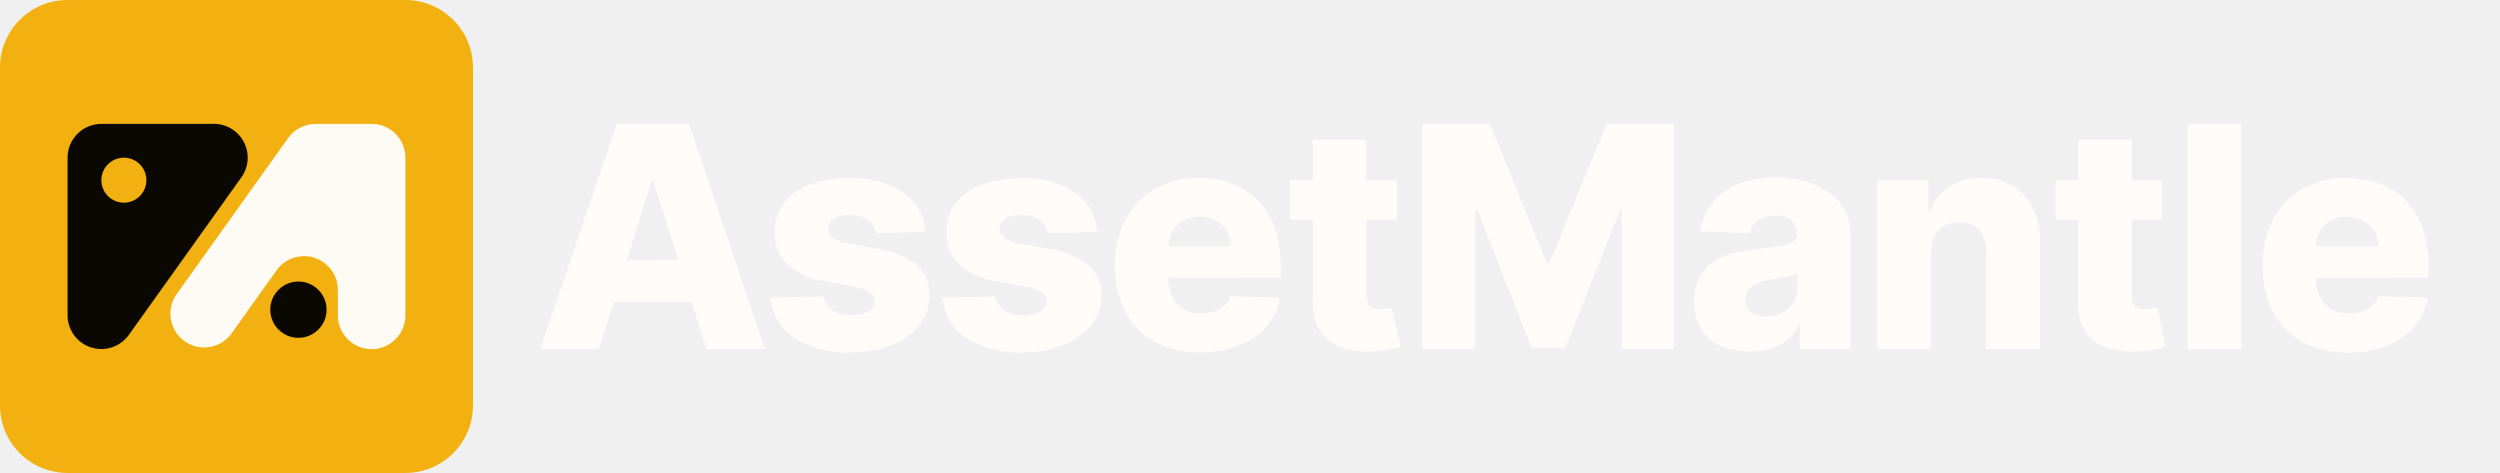
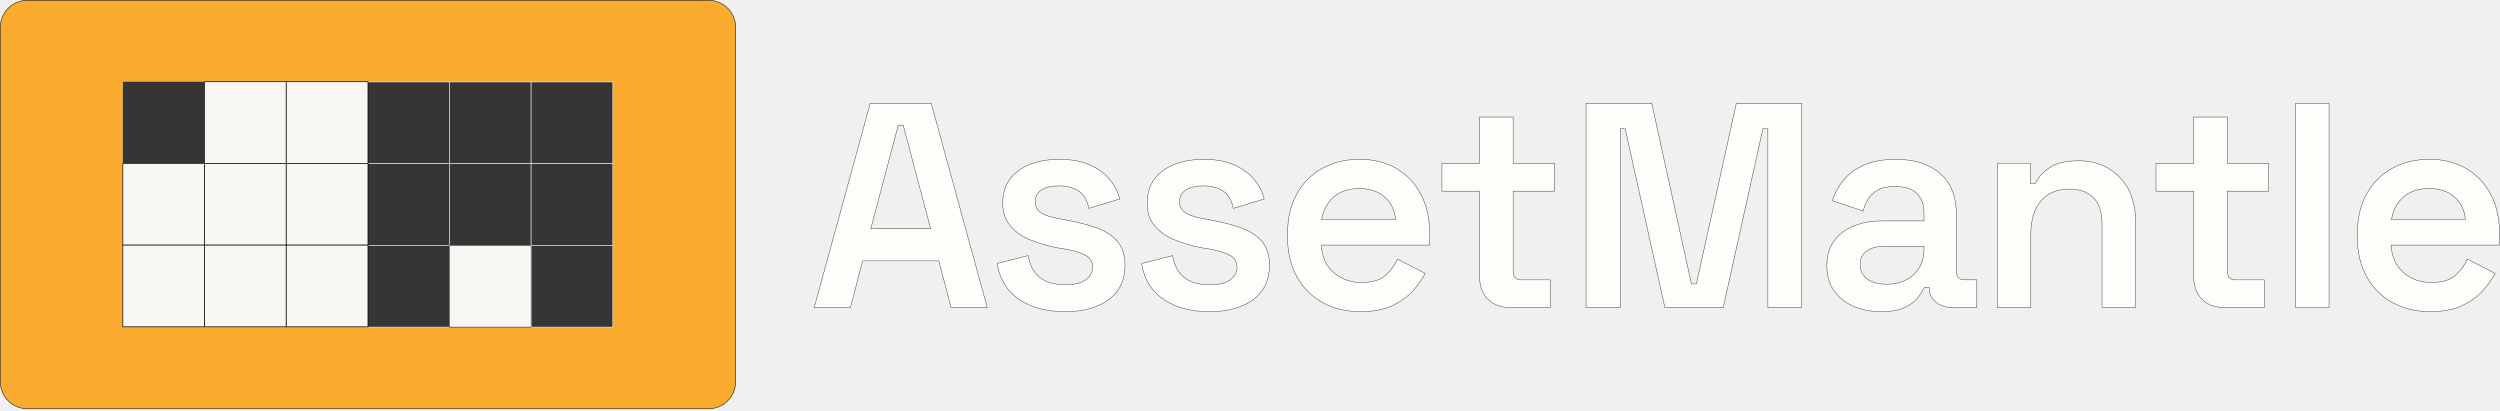
- <svg xmlns="http://www.w3.org/2000/svg" width="222" height="42" viewBox="0 0 222 42" fill="none">
-   <path d="M36 0H6C2.686 0 0 2.686 0 6V36C0 39.314 2.686 42 6 42H36C39.314 42 42 39.314 42 36V6C42 2.686 39.314 0 36 0Z" fill="url(#paint0_radial_335_802)" />
-   <path opacity="0.95" d="M19 11H9C8.204 11 7.441 11.316 6.879 11.879C6.316 12.441 6 13.204 6 14V28C6.001 28.635 6.204 29.253 6.579 29.766C6.953 30.278 7.481 30.659 8.086 30.852C8.691 31.046 9.341 31.042 9.944 30.842C10.547 30.642 11.071 30.256 11.44 29.74L21.44 15.74C21.759 15.292 21.949 14.764 21.988 14.215C22.028 13.666 21.915 13.116 21.663 12.627C21.412 12.137 21.03 11.727 20.56 11.44C20.09 11.153 19.55 11.001 19 11ZM11 18C10.604 18 10.218 17.883 9.889 17.663C9.56 17.443 9.304 17.131 9.152 16.765C9.001 16.4 8.961 15.998 9.038 15.61C9.116 15.222 9.306 14.866 9.586 14.586C9.865 14.306 10.222 14.116 10.61 14.038C10.998 13.961 11.4 14.001 11.765 14.152C12.131 14.304 12.443 14.56 12.663 14.889C12.883 15.218 13 15.604 13 16C13 16.53 12.789 17.039 12.414 17.414C12.039 17.789 11.53 18 11 18Z" fill="black" />
-   <path opacity="0.95" d="M26.5 30C27.881 30 29 28.881 29 27.5C29 26.119 27.881 25 26.5 25C25.119 25 24 26.119 24 27.5C24 28.881 25.119 30 26.5 30Z" fill="black" />
-   <path opacity="0.95" d="M36 14V28C36.001 28.749 35.722 29.471 35.218 30.024C34.714 30.578 34.022 30.923 33.276 30.992C32.531 31.061 31.786 30.849 31.189 30.397C30.593 29.945 30.186 29.286 30.05 28.55C30.018 28.368 30.001 28.184 30 28V25.72C29.995 25.087 29.789 24.471 29.413 23.962C29.036 23.453 28.508 23.076 27.904 22.885C27.301 22.694 26.652 22.699 26.051 22.899C25.45 23.1 24.928 23.485 24.56 24L23 26.19L20.49 29.71C20.011 30.319 19.316 30.719 18.549 30.826C17.782 30.934 17.003 30.741 16.375 30.288C15.748 29.834 15.319 29.155 15.181 28.394C15.042 27.632 15.203 26.846 15.63 26.2L25.63 12.2C25.906 11.831 26.264 11.531 26.675 11.323C27.086 11.115 27.539 11.005 28 11H33C33.796 11 34.559 11.316 35.121 11.879C35.684 12.441 36 13.204 36 14Z" fill="white" />
-   <g opacity="0.95">
-     <path d="M61.18 11H54.75L48 31H53.2L54.51 26.8H61.42L62.74 31H67.93L61.18 11ZM55.66 23.12L57.88 16H58L60.23 23.09L55.66 23.12Z" fill="#FFFDFA" />
-     <path d="M82.17 20.58L77.78 20.7C77.739 20.39 77.611 20.099 77.41 19.86C77.198 19.608 76.926 19.412 76.62 19.29C76.269 19.144 75.891 19.072 75.51 19.08C75.019 19.064 74.533 19.177 74.1 19.41C73.95 19.482 73.821 19.59 73.723 19.724C73.625 19.859 73.563 20.016 73.541 20.18C73.519 20.345 73.539 20.513 73.598 20.668C73.657 20.823 73.754 20.962 73.88 21.07C74.269 21.345 74.718 21.523 75.19 21.59L78.08 22.13C79.306 22.294 80.464 22.788 81.43 23.56C81.794 23.894 82.082 24.303 82.274 24.759C82.466 25.214 82.556 25.706 82.54 26.2C82.551 27.172 82.226 28.119 81.62 28.88C80.97 29.676 80.122 30.287 79.16 30.65C78.018 31.088 76.803 31.302 75.58 31.28C73.801 31.39 72.032 30.943 70.52 30C69.931 29.598 69.437 29.071 69.073 28.458C68.709 27.845 68.482 27.16 68.41 26.45L73.12 26.33C73.162 26.583 73.255 26.825 73.395 27.04C73.534 27.255 73.716 27.439 73.93 27.58C74.434 27.88 75.014 28.026 75.6 28C76.122 28.024 76.64 27.906 77.1 27.66C77.274 27.58 77.421 27.451 77.523 27.29C77.626 27.129 77.681 26.941 77.68 26.75C77.683 26.587 77.642 26.427 77.563 26.285C77.484 26.143 77.369 26.024 77.23 25.94C76.812 25.684 76.346 25.518 75.86 25.45L73.24 24.96C71.993 24.802 70.823 24.272 69.88 23.44C69.512 23.07 69.226 22.627 69.038 22.139C68.85 21.652 68.766 21.131 68.79 20.61C68.757 19.687 69.039 18.781 69.59 18.04C70.183 17.284 70.982 16.714 71.89 16.4C73.022 15.997 74.219 15.804 75.42 15.83C77.115 15.736 78.796 16.185 80.22 17.11C80.783 17.507 81.25 18.024 81.587 18.625C81.924 19.225 82.124 19.893 82.17 20.58Z" fill="#FFFDFA" />
-     <path d="M97.43 20.58L93 20.7C92.959 20.39 92.831 20.099 92.63 19.86C92.418 19.608 92.146 19.412 91.84 19.29C91.488 19.144 91.111 19.072 90.73 19.08C90.239 19.064 89.752 19.177 89.32 19.41C89.17 19.482 89.04 19.59 88.943 19.724C88.845 19.859 88.782 20.016 88.761 20.18C88.739 20.345 88.758 20.513 88.818 20.668C88.877 20.823 88.974 20.962 89.1 21.07C89.489 21.345 89.938 21.523 90.41 21.59L93.3 22.13C94.526 22.294 95.684 22.788 96.65 23.56C97.022 23.89 97.317 24.298 97.515 24.753C97.714 25.209 97.811 25.703 97.8 26.2C97.811 27.172 97.486 28.119 96.88 28.88C96.23 29.676 95.381 30.287 94.42 30.65C93.278 31.088 92.063 31.302 90.84 31.28C89.061 31.39 87.292 30.943 85.78 30C85.191 29.598 84.697 29.071 84.333 28.458C83.968 27.845 83.742 27.16 83.67 26.45L88.38 26.33C88.421 26.583 88.515 26.825 88.654 27.04C88.794 27.255 88.976 27.439 89.19 27.58C89.692 27.884 90.273 28.033 90.86 28.01C91.381 28.034 91.9 27.916 92.36 27.67C92.534 27.59 92.68 27.461 92.783 27.3C92.886 27.139 92.94 26.951 92.94 26.76C92.942 26.597 92.902 26.437 92.823 26.295C92.744 26.153 92.629 26.034 92.49 25.95C92.072 25.694 91.605 25.527 91.12 25.46L88.5 24.97C87.253 24.812 86.082 24.282 85.14 23.45C84.772 23.079 84.485 22.637 84.298 22.149C84.11 21.662 84.026 21.142 84.05 20.62C84.017 19.697 84.299 18.791 84.85 18.05C85.443 17.294 86.242 16.724 87.15 16.41C88.282 16.007 89.478 15.814 90.68 15.84C92.375 15.746 94.056 16.195 95.48 17.12C96.041 17.516 96.507 18.032 96.845 18.63C97.182 19.229 97.382 19.895 97.43 20.58Z" fill="#FFFDFA" />
-     <path d="M113.72 24.65V23.46C113.739 22.343 113.556 21.232 113.18 20.18C112.861 19.277 112.35 18.454 111.68 17.77C111.034 17.118 110.252 16.616 109.39 16.3C108.451 15.96 107.459 15.791 106.46 15.8C105.081 15.773 103.719 16.118 102.52 16.8C101.413 17.439 100.514 18.384 99.93 19.52C99.296 20.767 98.977 22.151 99 23.55C98.964 24.981 99.28 26.399 99.92 27.68C100.506 28.812 101.419 29.743 102.54 30.35C103.774 30.99 105.15 31.31 106.54 31.28C107.721 31.303 108.895 31.099 110 30.68C110.953 30.334 111.805 29.756 112.48 29C113.096 28.263 113.507 27.377 113.67 26.43L109.29 26.31C109.17 26.629 108.979 26.917 108.73 27.15C108.473 27.384 108.17 27.561 107.84 27.67C107.468 27.786 107.08 27.843 106.69 27.84C106.139 27.853 105.594 27.722 105.11 27.46C104.681 27.207 104.333 26.835 104.11 26.39C103.86 25.891 103.736 25.338 103.75 24.78V24.66L113.72 24.65ZM104.11 20.57C104.351 20.155 104.695 19.811 105.11 19.57C105.55 19.347 106.036 19.231 106.53 19.231C107.023 19.231 107.51 19.347 107.95 19.57C108.361 19.789 108.706 20.113 108.95 20.51C109.185 20.921 109.309 21.387 109.31 21.86H103.76C103.763 21.407 103.884 20.963 104.11 20.57Z" fill="#FFFDFA" />
-     <path d="M124.36 30.78C124.14 30.85 123.81 30.93 123.36 31.02C122.874 31.128 122.378 31.192 121.88 31.21C120.906 31.283 119.927 31.147 119.01 30.81C118.255 30.535 117.611 30.019 117.18 29.34C116.739 28.572 116.528 27.694 116.57 26.81V19.51H114.57V16H116.57V12.4H121.34V16H124.05V19.51H121.34V26.28C121.33 26.526 121.382 26.77 121.49 26.99C121.577 27.162 121.722 27.297 121.9 27.37C122.112 27.447 122.335 27.484 122.56 27.48C122.755 27.477 122.948 27.46 123.14 27.43L123.6 27.33L124.36 30.78Z" fill="#FFFDFA" />
-     <path d="M126.29 11H132.29L137.37 23.38H137.6L142.67 11H148.67V31H144V18.72H143.83L139 30.87H136L131.2 18.65H131V31H126.29V11Z" fill="#FFFDFA" />
-     <path d="M192.32 30.78C192.094 30.853 191.76 30.933 191.32 31.02C190.834 31.127 190.338 31.191 189.84 31.21C188.863 31.282 187.881 31.146 186.96 30.81C186.207 30.536 185.567 30.018 185.14 29.34C184.695 28.574 184.483 27.695 184.53 26.81V19.51H182.53V16H184.53V12.4H189.3V16H192.01V19.51H189.3V26.28C189.292 26.524 189.34 26.767 189.44 26.99C189.531 27.163 189.68 27.297 189.86 27.37C190.068 27.446 190.289 27.484 190.51 27.48C190.705 27.477 190.898 27.461 191.09 27.43L191.56 27.33L192.32 30.78Z" fill="#FFFDFA" />
-     <path d="M162.44 17.11C161.801 16.656 161.087 16.317 160.33 16.11C159.47 15.874 158.582 15.76 157.69 15.77C156.51 15.742 155.337 15.953 154.24 16.39C153.357 16.749 152.584 17.336 152 18.09C151.458 18.805 151.113 19.65 151 20.54L155.4 20.69C155.491 20.234 155.752 19.83 156.13 19.56C156.586 19.27 157.12 19.127 157.66 19.15C158.157 19.125 158.647 19.27 159.05 19.56C159.223 19.698 159.361 19.875 159.452 20.077C159.542 20.278 159.583 20.499 159.57 20.72V20.77C159.576 20.908 159.546 21.045 159.485 21.169C159.424 21.293 159.333 21.4 159.22 21.48C158.869 21.68 158.481 21.81 158.08 21.86C157.56 21.95 156.87 22.03 156.02 22.11C155.294 22.167 154.574 22.291 153.87 22.48C153.235 22.653 152.634 22.93 152.09 23.3C151.576 23.658 151.16 24.139 150.88 24.7C150.57 25.355 150.419 26.075 150.44 26.8C150.405 27.669 150.628 28.528 151.08 29.27C151.508 29.92 152.116 30.431 152.83 30.74C154.24 31.293 155.792 31.37 157.25 30.96C157.786 30.795 158.283 30.523 158.71 30.16C159.119 29.799 159.458 29.364 159.71 28.88H159.83V31H164.32V20.8C164.334 20.077 164.169 19.361 163.839 18.717C163.51 18.073 163.025 17.521 162.43 17.11H162.44ZM159.59 25.66C159.601 26.118 159.472 26.568 159.22 26.95C158.967 27.319 158.622 27.615 158.22 27.81C157.788 28.023 157.312 28.13 156.83 28.12C156.35 28.141 155.875 28.004 155.48 27.73C155.313 27.596 155.182 27.422 155.098 27.225C155.015 27.028 154.981 26.813 155 26.6C154.995 26.301 155.083 26.008 155.25 25.76C155.436 25.505 155.684 25.302 155.97 25.17C156.338 25.011 156.724 24.9 157.12 24.84L157.82 24.74L158.52 24.6C158.75 24.55 158.96 24.49 159.15 24.43C159.318 24.38 159.482 24.316 159.64 24.24L159.59 25.66Z" fill="#FFFDFA" />
-     <path d="M180.52 18.48C180.97 19.397 181.19 20.409 181.16 21.43V31H176.38V22.37C176.432 21.663 176.206 20.963 175.75 20.42C175.524 20.181 175.249 19.995 174.943 19.874C174.637 19.753 174.309 19.7 173.98 19.72C173.52 19.712 173.066 19.822 172.66 20.04C172.278 20.257 171.971 20.584 171.78 20.98C171.561 21.435 171.452 21.935 171.46 22.44V31H166.69V16H171.23V18.75H171.39C171.702 17.862 172.3 17.102 173.09 16.59C173.958 16.038 174.973 15.762 176 15.8C176.965 15.776 177.918 16.022 178.75 16.51C179.513 16.988 180.126 17.671 180.52 18.48Z" fill="#FFFDFA" />
-     <path d="M199.02 11H194.25V31H199.02V11Z" fill="#FFFDFA" />
-     <path d="M215.63 24.65V23.46C215.649 22.343 215.466 21.232 215.09 20.18C214.771 19.277 214.259 18.454 213.59 17.77C212.943 17.118 212.162 16.616 211.3 16.3C210.361 15.96 209.368 15.791 208.37 15.8C206.99 15.773 205.629 16.118 204.43 16.8C203.323 17.439 202.424 18.384 201.84 19.52C201.205 20.777 200.889 22.172 200.92 23.58C200.884 25.011 201.199 26.43 201.84 27.71C202.426 28.843 203.339 29.773 204.46 30.38C205.694 31.02 207.07 31.34 208.46 31.31C209.641 31.333 210.815 31.129 211.92 30.71C212.872 30.354 213.721 29.766 214.39 29C215.006 28.263 215.417 27.377 215.58 26.43L211.2 26.31C211.08 26.629 210.888 26.917 210.64 27.15C210.383 27.384 210.08 27.561 209.75 27.67C209.378 27.786 208.99 27.843 208.6 27.84C208.049 27.853 207.504 27.722 207.02 27.46C206.59 27.207 206.243 26.835 206.02 26.39C205.77 25.891 205.646 25.338 205.66 24.78V24.66L215.63 24.65ZM206 20.57C206.241 20.155 206.585 19.811 207 19.57C207.44 19.347 207.926 19.231 208.42 19.231C208.913 19.231 209.4 19.347 209.84 19.57C210.251 19.789 210.596 20.113 210.84 20.51C211.074 20.921 211.198 21.387 211.2 21.86H205.65C205.653 21.407 205.774 20.963 206 20.57Z" fill="#FFFDFA" />
+ <svg xmlns="http://www.w3.org/2000/svg" width="1285" height="211" viewBox="0 0 1285 211" fill="none">
+   <g clip-path="url(#clip0_1388_245)">
+     <path d="M364.13 0.13H14.13C6.398 0.13 0.13 6.398 0.13 14.13V196.13C0.13 203.862 6.398 210.13 14.13 210.13H364.13C371.862 210.13 378.13 203.862 378.13 196.13V14.13C378.13 6.398 371.862 0.13 364.13 0.13Z" fill="#FBAB30" stroke="black" stroke-width="0.26" stroke-miterlimit="10" />
+     <path d="M105.13 41.99H63.13V83.99H105.13V41.99Z" fill="#363535" stroke="#F9F7F4" stroke-width="0.06" stroke-miterlimit="10" />
+     <path d="M147.13 41.99H105.13V83.99H147.13V41.99Z" fill="#F9F7F4" stroke="black" stroke-width="0.35" stroke-miterlimit="10" />
+     <path d="M105.13 83.99H63.13V125.99H105.13V83.99Z" fill="#F9F7F4" stroke="black" stroke-width="0.35" stroke-miterlimit="10" />
+     <path d="M147.13 83.99H105.13V125.99H147.13V83.99Z" fill="#F9F7F4" stroke="black" stroke-width="0.35" stroke-miterlimit="10" />
+     <path d="M105.13 125.99H63.13V167.99H105.13V125.99Z" fill="#F9F7F4" stroke="black" stroke-width="0.35" stroke-miterlimit="10" />
+     <path d="M147.13 125.99H105.13V167.99H147.13V125.99Z" fill="#F9F7F4" stroke="black" stroke-width="0.35" stroke-miterlimit="10" />
+     <path d="M230.99 42.13H188.99V84.13H230.99V42.13Z" fill="#363535" stroke="#F9F7F4" stroke-width="0.28" stroke-miterlimit="10" />
+     <path d="M272.99 42.13H230.99V84.13H272.99V42.13Z" fill="#363535" stroke="#F9F7F4" stroke-width="0.28" stroke-miterlimit="10" />
+     <path d="M314.99 42.13H272.99V84.13H314.99V42.13Z" fill="#363535" stroke="#F9F7F4" stroke-width="0.28" stroke-miterlimit="10" />
+     <path d="M230.99 84.13H188.99V126.13H230.99V84.13Z" fill="#363535" stroke="#F9F7F4" stroke-width="0.28" stroke-miterlimit="10" />
+     <path d="M272.99 84.13H230.99V126.13H272.99V84.13Z" fill="#363535" stroke="#F9F7F4" stroke-width="0.28" stroke-miterlimit="10" />
+     <path d="M314.99 84.13H272.99V126.13H314.99V84.13Z" fill="#363535" stroke="#F9F7F4" stroke-width="0.28" stroke-miterlimit="10" />
+     <path d="M230.99 126.13H188.99V168.13H230.99V126.13Z" fill="#363535" stroke="#F9F7F4" stroke-width="0.28" stroke-miterlimit="10" />
+     <path d="M272.99 126.13H230.99V168.13H272.99V126.13Z" fill="#F9F7F4" stroke="black" stroke-width="0.24" stroke-miterlimit="10" />
+     <path d="M314.99 126.13H272.99V168.13H314.99V126.13Z" fill="#363535" stroke="#F9F7F4" stroke-width="0.28" stroke-miterlimit="10" />
+     <path d="M189.13 41.99H147.13V83.99H189.13V41.99Z" fill="#F9F7F4" stroke="black" stroke-width="0.35" stroke-miterlimit="10" />
+     <path d="M189.13 83.99H147.13V125.99H189.13V83.99Z" fill="#F9F7F4" stroke="black" stroke-width="0.35" stroke-miterlimit="10" />
+     <path d="M189.13 125.99H147.13V167.99H189.13V125.99Z" fill="#F9F7F4" stroke="black" stroke-width="0.35" stroke-miterlimit="10" />
+     <path d="M418.5 158.09L447.3 53.09H478.65L507.45 158.09H488.85L482.55 134.09H443.4L437.1 158.09H418.5ZM447.6 117.59H478.35L464.25 64.34H461.7L447.6 117.59Z" fill="#FFFDFA" stroke="#363535" stroke-width="0.23" stroke-miterlimit="10" />
+     <path d="M547.5 160.19C537.9 160.19 530 158.09 523.8 153.89C517.6 149.69 513.85 143.54 512.55 135.44L528.45 131.39C529.15 135.19 530.4 138.19 532.2 140.39C534 142.59 536.22 144.14 538.88 145.04C541.53 145.94 544.4 146.39 547.5 146.39C552.2 146.39 555.72 145.54 558.07 143.84C560.42 142.14 561.59 139.99 561.59 137.39C561.59 134.79 560.47 132.69 558.21 131.39C555.96 130.09 552.53 128.99 547.94 128.09L543.29 127.34C538.19 126.34 533.54 124.97 529.34 123.22C525.14 121.47 521.77 119.07 519.22 116.02C516.67 112.97 515.4 109.1 515.4 104.4C515.4 97.2 518.07 91.65 523.43 87.75C528.78 83.85 535.81 81.9 544.5 81.9C553.19 81.9 559.65 83.75 565.05 87.45C570.45 91.15 573.95 96.1 575.55 102.3L559.65 107.1C558.85 102.9 557.1 99.93 554.4 98.18C551.7 96.43 548.4 95.56 544.5 95.56C540.6 95.56 537.42 96.26 535.27 97.66C533.12 99.06 532.05 101.06 532.05 103.66C532.05 106.26 533.15 108.21 535.35 109.51C537.55 110.81 540.5 111.76 544.2 112.36L548.85 113.26C554.35 114.26 559.32 115.56 563.78 117.16C568.23 118.76 571.75 121.06 574.35 124.06C576.95 127.06 578.25 131.11 578.25 136.21C578.25 143.91 575.47 149.84 569.93 153.98C564.38 158.13 556.9 160.21 547.5 160.21V160.19Z" fill="#FFFDFA" stroke="#363535" stroke-width="0.23" stroke-miterlimit="10" />
+     <path d="M621.75 160.19C612.15 160.19 604.25 158.09 598.05 153.89C591.85 149.69 588.1 143.54 586.8 135.44L602.7 131.39C603.4 135.19 604.65 138.19 606.45 140.39C608.25 142.59 610.47 144.14 613.13 145.04C615.78 145.94 618.65 146.39 621.75 146.39C626.45 146.39 629.97 145.54 632.32 143.84C634.67 142.14 635.84 139.99 635.84 137.39C635.84 134.79 634.72 132.69 632.46 131.39C630.21 130.09 626.78 128.99 622.19 128.09L617.54 127.34C612.44 126.34 607.79 124.97 603.59 123.22C599.39 121.47 596.02 119.07 593.47 116.02C590.92 112.97 589.65 109.1 589.65 104.4C589.65 97.2 592.32 91.65 597.68 87.75C603.03 83.85 610.06 81.9 618.75 81.9C627.44 81.9 633.9 83.75 639.3 87.45C644.7 91.15 648.2 96.1 649.8 102.3L633.9 107.1C633.1 102.9 631.35 99.93 628.65 98.18C625.95 96.43 622.65 95.56 618.75 95.56C614.85 95.56 611.67 96.26 609.52 97.66C607.37 99.06 606.3 101.06 606.3 103.66C606.3 106.26 607.4 108.21 609.6 109.51C611.8 110.81 614.75 111.76 618.45 112.36L623.1 113.26C628.6 114.26 633.57 115.56 638.03 117.16C642.48 118.76 646 121.06 648.6 124.06C651.2 127.06 652.5 131.11 652.5 136.21C652.5 143.91 649.72 149.84 644.18 153.98C638.63 158.13 631.15 160.21 621.75 160.21V160.19Z" fill="#FFFDFA" stroke="#363535" stroke-width="0.23" stroke-miterlimit="10" />
+     <path d="M699.3 160.19C691.9 160.19 685.37 158.61 679.72 155.46C674.07 152.31 669.67 147.86 666.52 142.11C663.37 136.36 661.8 129.64 661.8 121.94V120.14C661.8 112.34 663.35 105.59 666.45 99.89C669.55 94.19 673.9 89.77 679.5 86.62C685.1 83.47 691.55 81.89 698.85 81.89C706.15 81.89 712.35 83.47 717.75 86.62C723.15 89.77 727.35 94.2 730.35 99.89C733.35 105.59 734.85 112.24 734.85 119.84V125.99H679.2C679.4 131.79 681.45 136.44 685.35 139.94C689.25 143.44 694.05 145.19 699.75 145.19C705.45 145.19 709.5 143.97 712.2 141.51C714.9 139.06 716.95 136.29 718.35 133.19L732.6 140.54C731.2 143.24 729.17 146.12 726.53 149.16C723.88 152.21 720.35 154.81 715.96 156.96C711.56 159.11 706.01 160.19 699.31 160.19H699.3ZM679.35 112.94H717.3C716.9 108.04 715.02 104.14 711.68 101.24C708.33 98.34 704 96.89 698.7 96.89C693.4 96.89 688.8 98.34 685.5 101.24C682.2 104.14 680.15 108.04 679.35 112.94Z" fill="#FFFDFA" stroke="#363535" stroke-width="0.23" stroke-miterlimit="10" />
+     <path d="M776.25 158.09C771.45 158.09 767.63 156.67 764.78 153.82C761.93 150.97 760.5 147.1 760.5 142.2V98.25H741.15V84H760.5V60.15H777.75V84H799.05V98.25H777.75V139.35C777.75 142.35 779.15 143.85 781.95 143.85H796.8V158.1H776.25V158.09Z" fill="#FFFDFA" stroke="#363535" stroke-width="0.23" stroke-miterlimit="10" />
+     <path d="M815.24 158.09V53.09H848.99L869.39 145.94H871.94L892.49 53.09H926.09V158.09H908.69V66.14H906.14L885.74 158.09H855.74L835.34 66.14H832.79V158.09H815.24Z" fill="#FFFDFA" stroke="#363535" stroke-width="0.23" stroke-miterlimit="10" />
+     <path d="M966.74 160.19C961.54 160.19 956.841 159.26 952.641 157.42C948.441 155.57 945.11 152.9 942.66 149.39C940.21 145.89 938.98 141.59 938.98 136.49C938.98 131.39 940.2 127.29 942.66 123.89C945.11 120.49 948.481 117.92 952.781 116.17C957.081 114.42 961.98 113.55 967.48 113.55H988.93V109.05C988.93 105.15 987.731 101.98 985.331 99.52C982.931 97.07 979.181 95.85 974.081 95.85C968.981 95.85 965.31 97.03 962.76 99.37C960.21 101.72 958.53 104.75 957.73 108.45L941.831 103.2C943.031 99.3 944.95 95.75 947.6 92.55C950.25 89.35 953.77 86.77 958.18 84.82C962.58 82.87 967.98 81.89 974.38 81.89C984.08 81.89 991.7 84.32 997.26 89.17C1002.81 94.02 1005.58 101.05 1005.58 110.24V139.34C1005.58 142.34 1006.98 143.84 1009.78 143.84H1016.08V158.09H1003.93C1000.33 158.09 997.381 157.19 995.081 155.39C992.781 153.59 991.63 151.14 991.63 148.04V147.74H989.081C988.481 149.14 987.43 150.84 985.93 152.84C984.43 154.84 982.15 156.57 979.1 158.01C976.05 159.46 971.92 160.19 966.72 160.19H966.74ZM969.591 146.09C975.291 146.09 979.94 144.47 983.54 141.21C987.14 137.96 988.94 133.59 988.94 128.09V126.59H968.54C964.84 126.59 961.84 127.39 959.54 128.99C957.24 130.59 956.091 132.94 956.091 136.04C956.091 139.14 957.29 141.47 959.69 143.31C962.09 145.16 965.391 146.08 969.591 146.08V146.09Z" fill="#FFFDFA" stroke="#363535" stroke-width="0.23" stroke-miterlimit="10" />
+     <path d="M1026.59 158.09V83.99H1043.54V94.34H1046.09C1047.39 91.54 1049.74 88.89 1053.14 86.39C1056.54 83.89 1061.69 82.64 1068.59 82.64C1074.29 82.64 1079.34 83.94 1083.74 86.54C1088.14 89.14 1091.56 92.74 1094.01 97.34C1096.46 101.94 1097.69 107.39 1097.69 113.69V158.09H1080.44V115.04C1080.44 109.04 1078.96 104.57 1076.01 101.61C1073.06 98.66 1068.89 97.19 1063.49 97.19C1057.39 97.19 1052.59 99.21 1049.09 103.26C1045.59 107.31 1043.84 113.09 1043.84 120.59V158.09H1026.59Z" fill="#FFFDFA" stroke="#363535" stroke-width="0.23" stroke-miterlimit="10" />
+     <path d="M1143.29 158.09C1138.49 158.09 1134.67 156.67 1131.82 153.82C1128.97 150.97 1127.54 147.1 1127.54 142.2V98.25H1108.19V84H1127.54V60.15H1144.79V84H1166.09V98.25H1144.79V139.35C1144.79 142.35 1146.19 143.85 1148.99 143.85H1163.84V158.1H1143.29V158.09Z" fill="#FFFDFA" stroke="#363535" stroke-width="0.23" stroke-miterlimit="10" />
+     <path d="M1179.89 158.09V53.09H1197.14V158.09H1179.89Z" fill="#FFFDFA" stroke="#363535" stroke-width="0.23" stroke-miterlimit="10" />
+     <path d="M1249.19 160.19C1241.79 160.19 1235.26 158.61 1229.61 155.46C1223.96 152.31 1219.56 147.86 1216.41 142.11C1213.26 136.36 1211.69 129.64 1211.69 121.94V120.14C1211.69 112.34 1213.24 105.59 1216.34 99.89C1219.44 94.19 1223.79 89.77 1229.39 86.62C1234.99 83.47 1241.44 81.89 1248.74 81.89C1256.04 81.89 1262.24 83.47 1267.64 86.62C1273.04 89.77 1277.24 94.2 1280.24 99.89C1283.24 105.59 1284.74 112.24 1284.74 119.84V125.99H1229.09C1229.29 131.79 1231.34 136.44 1235.24 139.94C1239.14 143.44 1243.94 145.19 1249.64 145.19C1255.34 145.19 1259.39 143.97 1262.09 141.51C1264.79 139.06 1266.84 136.29 1268.24 133.19L1282.49 140.54C1281.09 143.24 1279.06 146.12 1276.42 149.16C1273.77 152.21 1270.24 154.81 1265.85 156.96C1261.45 159.11 1255.9 160.19 1249.2 160.19H1249.19ZM1229.24 112.94H1267.19C1266.79 108.04 1264.91 104.14 1261.57 101.24C1258.22 98.34 1253.89 96.89 1248.59 96.89C1243.29 96.89 1238.69 98.34 1235.39 101.24C1232.09 104.14 1230.04 108.04 1229.24 112.94Z" fill="#FFFDFA" stroke="#363535" stroke-width="0.23" stroke-miterlimit="10" />
  </g>
  <defs>
-     <radialGradient id="paint0_radial_335_802" cx="0" cy="0" r="1" gradientUnits="userSpaceOnUse" gradientTransform="translate(93.91 -37.94) scale(18.9)">
-       <stop stop-color="#FFC942" />
-       <stop offset="0.28" stop-color="#FEC73E" />
-       <stop offset="0.57" stop-color="#FBC131" />
-       <stop offset="0.86" stop-color="#F5B71D" />
-       <stop offset="1" stop-color="#F2B110" />
-     </radialGradient>
+     <clipPath id="clip0_1388_245">
+       <rect width="1285" height="211" fill="white" />
+     </clipPath>
  </defs>
</svg>
